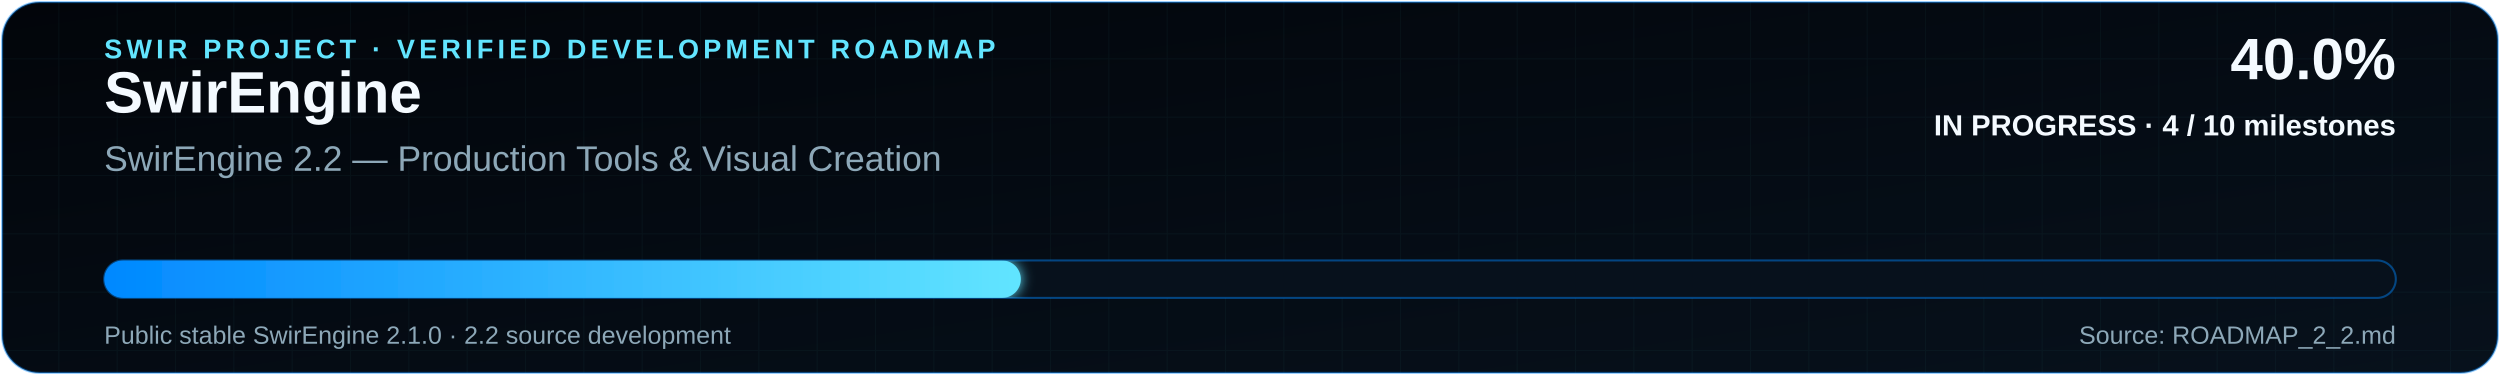
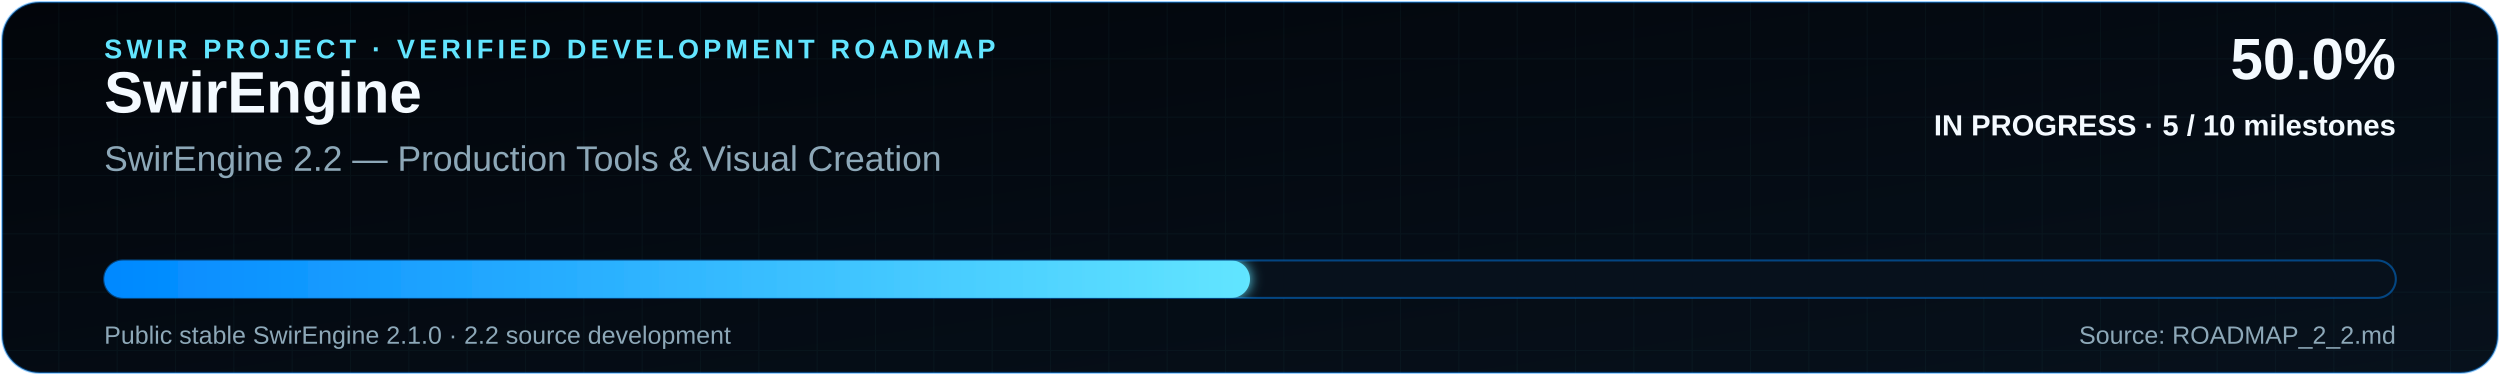
<svg xmlns="http://www.w3.org/2000/svg" width="1200" height="180" viewBox="0 0 1200 180" role="img" aria-labelledby="title desc">
  <defs>
    <linearGradient id="panel" x1="0" y1="0" x2="1" y2="1">
      <stop offset="0" stop-color="#02050A" />
      <stop offset="1" stop-color="#07111C" />
    </linearGradient>
    <linearGradient id="progressGradient" x1="0" y1="0" x2="1" y2="0">
      <stop offset="0" stop-color="#0088FF" />
      <stop offset="1" stop-color="#62E5FF" />
    </linearGradient>
    <filter id="softGlow" x="-10%" y="-80%" width="120%" height="260%">
      <feGaussianBlur stdDeviation="3" result="blur" />
      <feMerge>
        <feMergeNode in="blur" />
        <feMergeNode in="SourceGraphic" />
      </feMerge>
    </filter>
    <pattern id="grid" width="28" height="28" patternUnits="userSpaceOnUse">
      <path d="M 28 0 L 0 0 0 28" fill="none" stroke="#62E5FF" stroke-opacity="0.035" stroke-width="1" />
    </pattern>
    <clipPath id="trackClip">
      <rect x="50" y="125" width="1100" height="18" rx="9" />
    </clipPath>
    <style>
      text { font-family: "Segoe UI", Arial, sans-serif; }
      .label { fill:#62E5FF;font-size:13px;font-weight:700;letter-spacing:2px; }
      .project { fill:#F4FAFF;font-size:28px;font-weight:700; }
      .scope { fill:#8DA8B8;font-size:17px; }
      .meta { fill:#F4FAFF;font-size:14px;font-weight:600; }
      .release { fill:#8DA8B8;font-size:12px; }
    </style>
  </defs>
  <rect x="1" y="1" width="1198" height="178" rx="18" fill="url(#panel)" stroke="#0088FF" stroke-opacity="0.42" />
  <rect x="1" y="1" width="1198" height="178" rx="18" fill="url(#grid)" />
  <text x="50" y="28" class="label">SWIR PROJECT · VERIFIED DEVELOPMENT ROADMAP</text>
  <text x="50" y="54" class="project">SwirEngine</text>
  <text x="50" y="82" class="scope">SwirEngine 2.2 — Production Tools &amp; Visual Creation</text>
-   <text x="1150" y="38" text-anchor="end" class="project">40.0%</text>
-   <text x="1150" y="65" text-anchor="end" class="meta">IN PROGRESS · 4 / 10 milestones</text>
+   <text x="1150" y="38" text-anchor="end" class="project">50.0%</text>
+   <text x="1150" y="65" text-anchor="end" class="meta">IN PROGRESS · 5 / 10 milestones</text>
  <rect x="50" y="125" width="1100" height="18" rx="9" fill="#07111C" stroke="#0088FF" stroke-opacity="0.45" />
-   <rect x="50" y="125" width="440" height="18" rx="9" fill="url(#progressGradient)" filter="url(#softGlow)" clip-path="url(#trackClip)" />
+   <rect x="50" y="125" width="550" height="18" rx="9" fill="url(#progressGradient)" filter="url(#softGlow)" clip-path="url(#trackClip)" />
  <text x="50" y="165" class="release">Public stable SwirEngine 2.1.0 · 2.2 source development</text>
  <text x="1150" y="165" text-anchor="end" class="release">Source: ROADMAP_2_2.md</text>
</svg>
